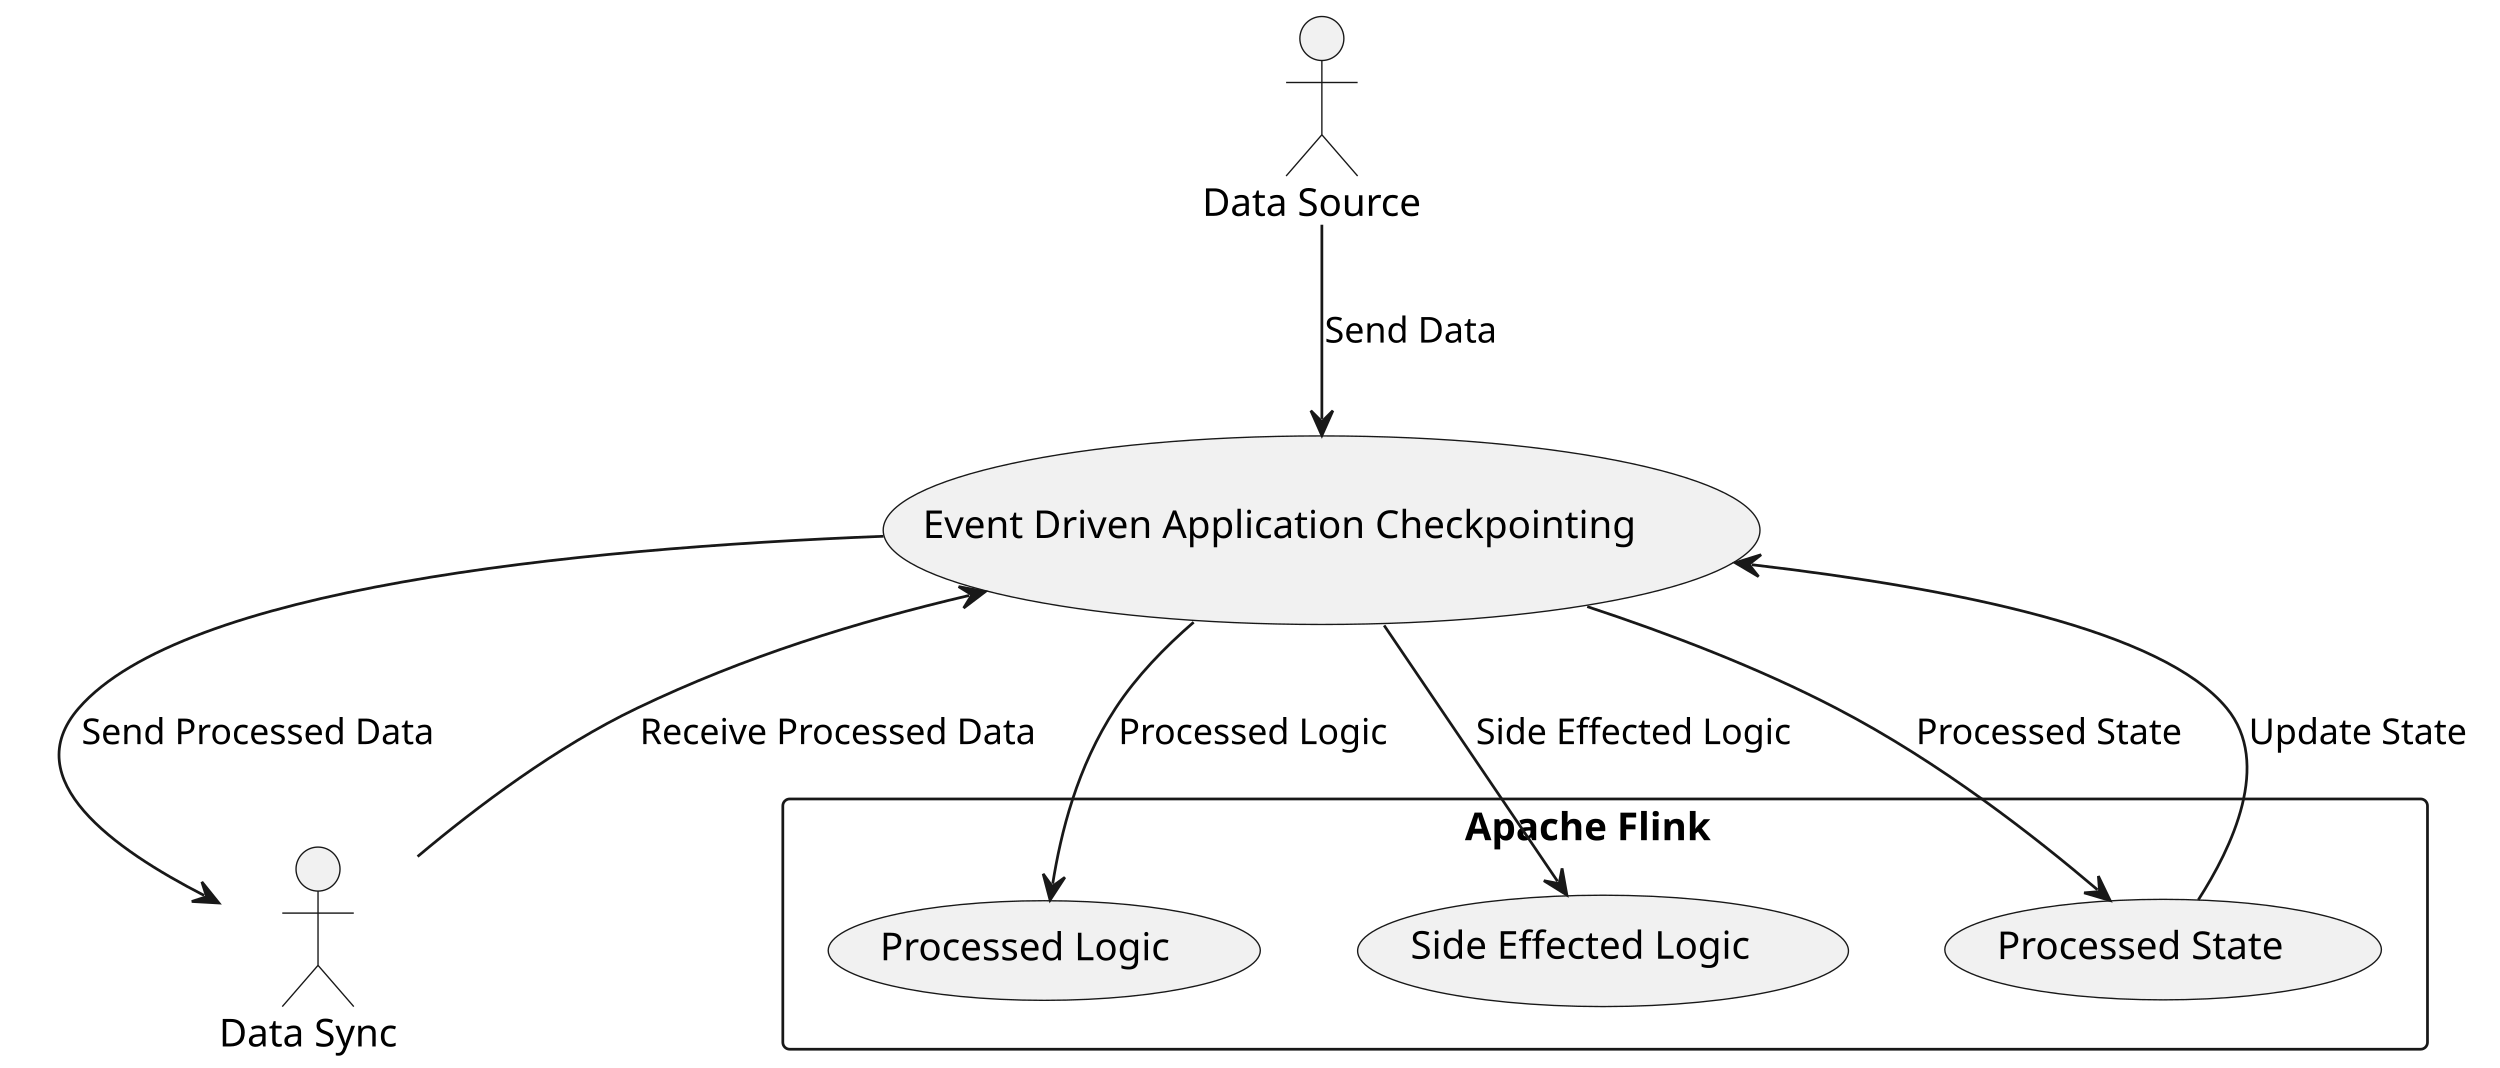
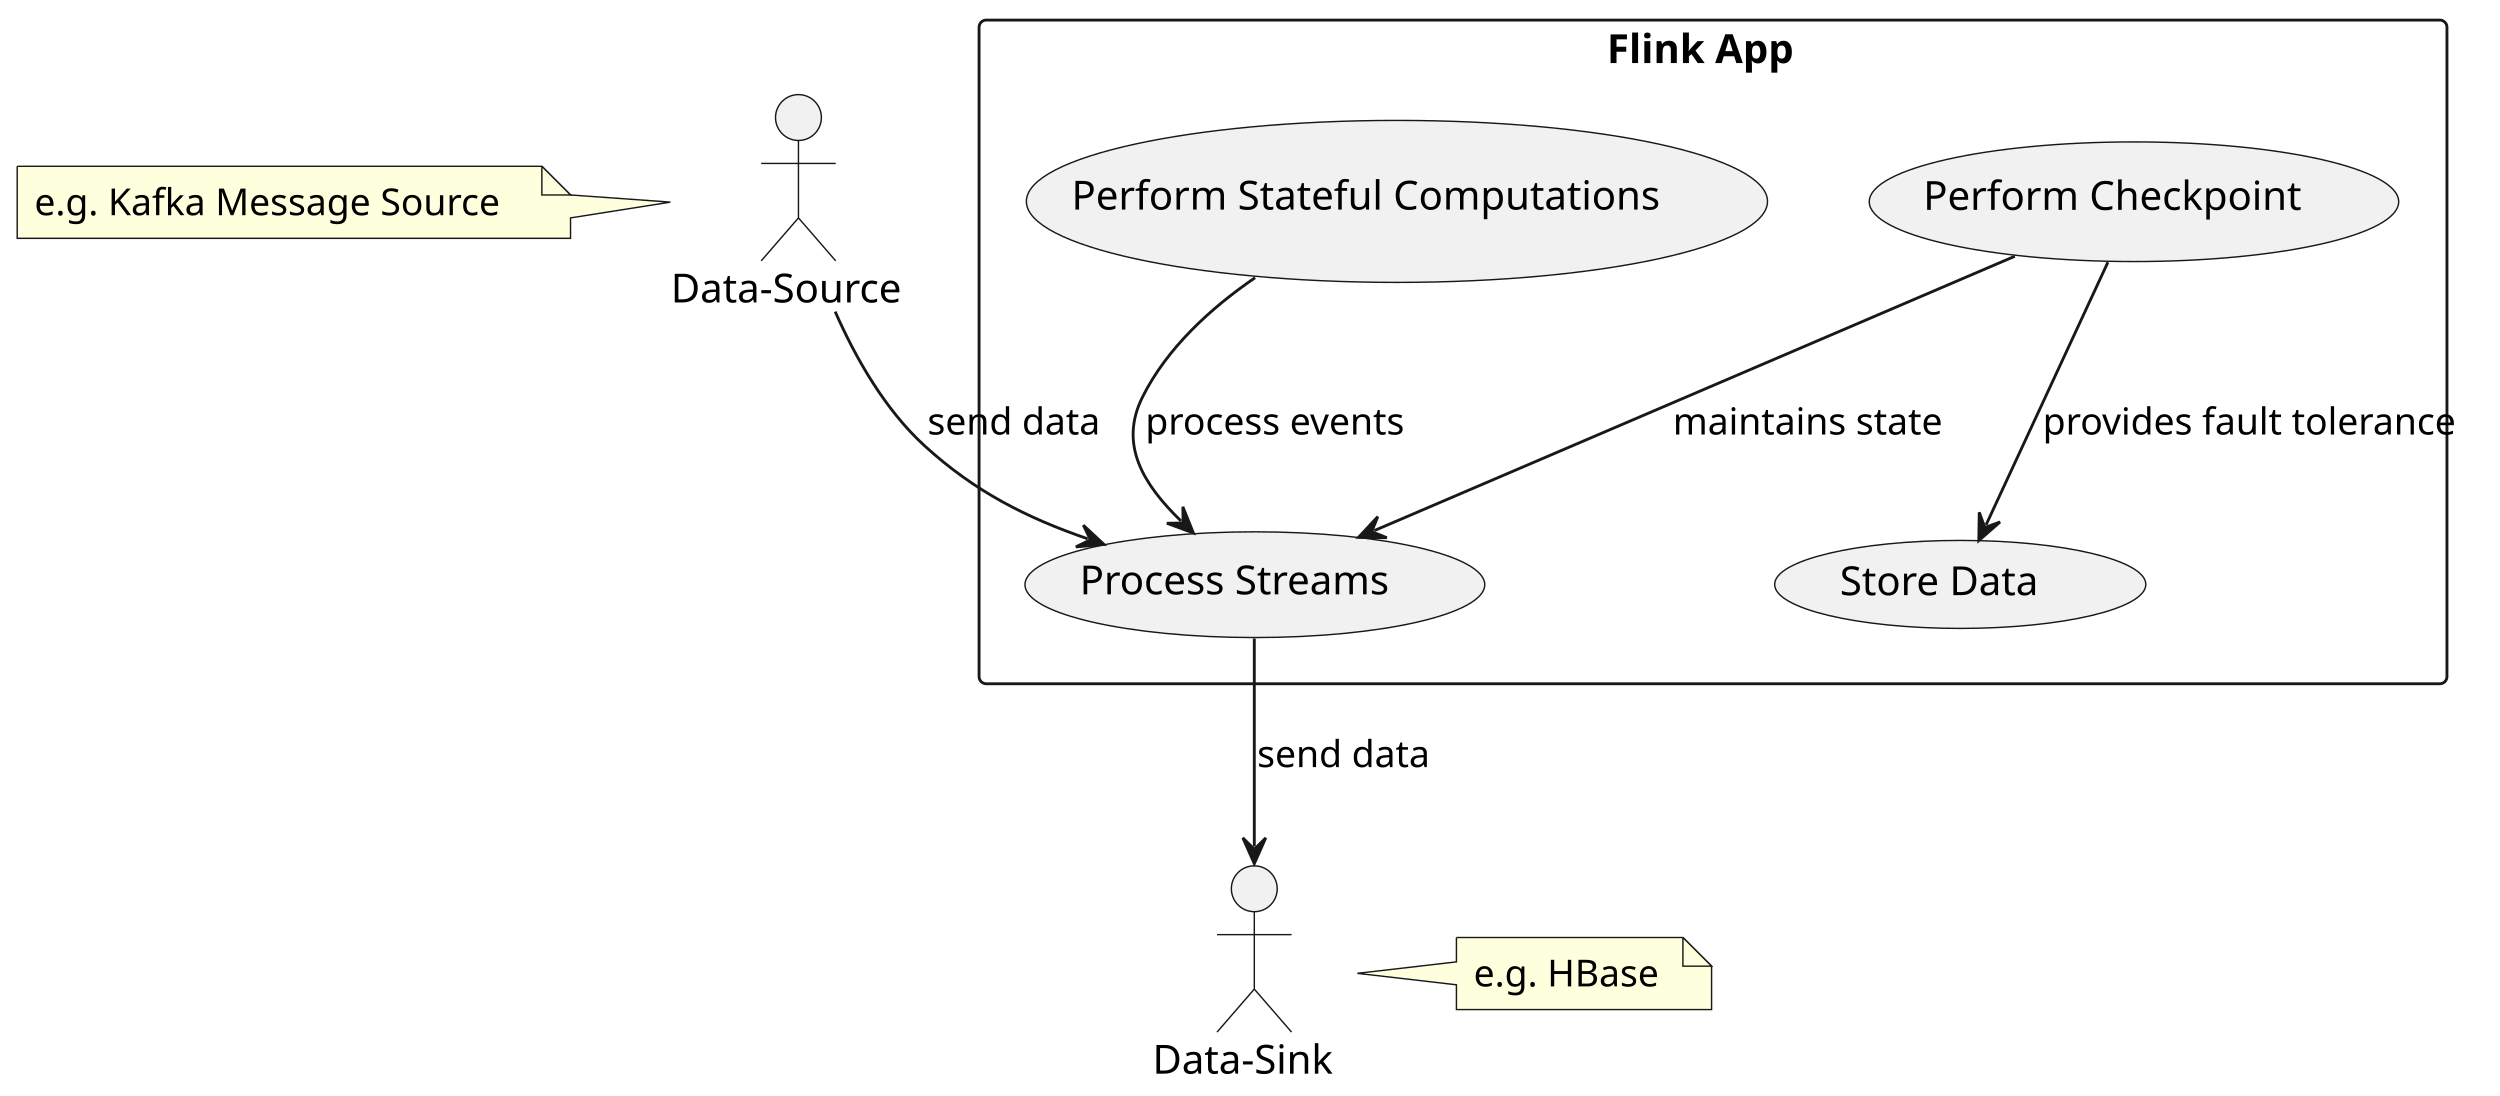
- <svg xmlns="http://www.w3.org/2000/svg" contentStyleType="text/css" height="388px" preserveAspectRatio="none" style="width:909px;height:388px;background:#FFFFFF;" version="1.1" viewBox="0 0 909 388" width="909px" zoomAndPan="magnify">
+ <svg xmlns="http://www.w3.org/2000/svg" contentStyleType="text/css" height="382px" preserveAspectRatio="none" style="width:872px;height:382px;background:#FFFFFF;" version="1.1" viewBox="0 0 872 382" width="872px" zoomAndPan="magnify">
  <defs />
  <g>
-     <g id="cluster_Apache Flink">
-       <rect fill="none" height="91" rx="2.5" ry="2.5" style="stroke:#181818;stroke-width:1.0;" width="598" x="284.632" y="290.5" />
-       <text fill="#000000" font-family="sans-serif" font-size="14" font-weight="bold" lengthAdjust="spacing" textLength="102" x="532.633" y="305.495">Apache Flink</text>
+     <g id="cluster_Flink App">
+       <rect fill="none" height="231.5" rx="2.5" ry="2.5" style="stroke:#181818;stroke-width:1.0;" width="512" x="341.5" y="7" />
+       <text fill="#000000" font-family="sans-serif" font-size="14" font-weight="bold" lengthAdjust="spacing" textLength="74" x="560.5" y="21.995">Flink App</text>
    </g>
-     <g id="elem_ProcessedLogic">
-       <ellipse cx="379.692" cy="345.612" fill="#F1F1F1" rx="78.559" ry="18.112" style="stroke:#181818;stroke-width:0.5;" />
-       <text fill="#000000" font-family="sans-serif" font-size="14" lengthAdjust="spacing" textLength="115" x="319.965" y="349.152">Processed Logic</text>
+     <g id="elem_StatefulComputations">
+       <ellipse cx="487.254" cy="70.251" fill="#F1F1F1" rx="129.254" ry="28.251" style="stroke:#181818;stroke-width:0.5;" />
+       <text fill="#000000" font-family="sans-serif" font-size="14" lengthAdjust="spacing" textLength="227" x="373.754" y="73.098">Perform Stateful Computations</text>
    </g>
-     <g id="elem_SideEffectedLogic">
-       <ellipse cx="582.864" cy="345.746" fill="#F1F1F1" rx="89.232" ry="20.246" style="stroke:#181818;stroke-width:0.5;" />
-       <text fill="#000000" font-family="sans-serif" font-size="14" lengthAdjust="spacing" textLength="140" x="512.864" y="348.593">Side Effected Logic</text>
+     <g id="elem_StreamProcess">
+       <ellipse cx="437.696" cy="203.939" fill="#F1F1F1" rx="80.196" ry="18.439" style="stroke:#181818;stroke-width:0.5;" />
+       <text fill="#000000" font-family="sans-serif" font-size="14" lengthAdjust="spacing" textLength="119" x="376.604" y="207.298">Process Streams</text>
    </g>
-     <g id="elem_ProcessedState">
-       <ellipse cx="786.506" cy="345.275" fill="#F1F1F1" rx="79.374" ry="18.275" style="stroke:#181818;stroke-width:0.5;" />
-       <text fill="#000000" font-family="sans-serif" font-size="14" lengthAdjust="spacing" textLength="117" x="726.1" y="348.725">Processed State</text>
+     <g id="elem_Checkpoint">
+       <ellipse cx="744.332" cy="70.366" fill="#F1F1F1" rx="92.332" ry="20.866" style="stroke:#181818;stroke-width:0.5;" />
+       <text fill="#000000" font-family="sans-serif" font-size="14" lengthAdjust="spacing" textLength="147" x="670.832" y="73.213">Perform Checkpoint</text>
+     </g>
+     <g id="elem_DistributedFileStorage">
+       <ellipse cx="683.735" cy="203.847" fill="#F1F1F1" rx="64.735" ry="15.347" style="stroke:#181818;stroke-width:0.5;" />
+       <text fill="#000000" font-family="sans-serif" font-size="14" lengthAdjust="spacing" textLength="78" x="641.735" y="207.595">Store Data</text>
    </g>
    <g id="elem_DataSource">
-       <ellipse cx="480.632" cy="14" fill="#F1F1F1" rx="8" ry="8" style="stroke:#181818;stroke-width:0.5;" />
-       <path d="M480.632,22 L480.632,49 M467.632,30 L493.632,30 M480.632,49 L467.632,64 M480.632,49 L493.632,64 " fill="none" style="stroke:#181818;stroke-width:0.5;" />
-       <text fill="#000000" font-family="sans-serif" font-size="14" lengthAdjust="spacing" textLength="87" x="437.132" y="78.495">Data Source</text>
+       <ellipse cx="278.5" cy="41" fill="#F1F1F1" rx="8" ry="8" style="stroke:#181818;stroke-width:0.5;" />
+       <path d="M278.5,49 L278.5,76 M265.5,57 L291.5,57 M278.5,76 L265.5,91 M278.5,76 L291.5,91 " fill="none" style="stroke:#181818;stroke-width:0.5;" />
+       <text fill="#000000" font-family="sans-serif" font-size="14" lengthAdjust="spacing" textLength="89" x="234" y="105.495">Data-Source</text>
    </g>
-     <g id="elem_DataSync">
-       <ellipse cx="115.633" cy="316" fill="#F1F1F1" rx="8" ry="8" style="stroke:#181818;stroke-width:0.5;" />
-       <path d="M115.633,324 L115.633,351 M102.633,332 L128.633,332 M115.633,351 L102.633,366 M115.633,351 L128.633,366 " fill="none" style="stroke:#181818;stroke-width:0.5;" />
-       <text fill="#000000" font-family="sans-serif" font-size="14" lengthAdjust="spacing" textLength="72" x="79.633" y="380.495">Data Sync</text>
+     <g id="elem_GMN3">
+       <path d="M6,58 L6,83.133 A0,0 0 0 0 6,83.133 L199,83.133 A0,0 0 0 0 199,83.133 L199,76 L233.834,70.5 L199,68 L199,68 L189,58 L6,58 A0,0 0 0 0 6,58 " fill="#FEFFDD" style="stroke:#181818;stroke-width:0.5;" />
+       <path d="M189,58 L189,68 L199,68 L189,58 " fill="#FEFFDD" style="stroke:#181818;stroke-width:0.5;" />
+       <text fill="#000000" font-family="sans-serif" font-size="13" lengthAdjust="spacing" textLength="172" x="12" y="75.067">e.g. Kafka Message Source</text>
    </g>
-     <g id="elem_Checkpointing">
-       <ellipse cx="480.532" cy="192.78" fill="#F1F1F1" rx="159.4" ry="34.28" style="stroke:#181818;stroke-width:0.5;" />
-       <text fill="#000000" font-family="sans-serif" font-size="14" lengthAdjust="spacing" textLength="290" x="335.532" y="195.627">Event Driven Application Checkpointing</text>
+     <g id="elem_DataSink">
+       <ellipse cx="437.5" cy="310" fill="#F1F1F1" rx="8" ry="8" style="stroke:#181818;stroke-width:0.5;" />
+       <path d="M437.5,318 L437.5,345 M424.5,326 L450.5,326 M437.5,345 L424.5,360 M437.5,345 L450.5,360 " fill="none" style="stroke:#181818;stroke-width:0.5;" />
+       <text fill="#000000" font-family="sans-serif" font-size="14" lengthAdjust="spacing" textLength="71" x="402" y="374.495">Data-Sink</text>
    </g>
-     <g id="link_DataSource_Checkpointing">
-       <path d="M480.632,81.72 C480.632,105.275 480.632,129.481 480.632,152.322 " fill="none" id="DataSource-to-Checkpointing" style="stroke:#181818;stroke-width:1.0;" />
-       <polygon fill="#181818" points="480.632,158.322,484.632,149.322,480.632,153.322,476.632,149.322,480.632,158.322" style="stroke:#181818;stroke-width:1.0;" />
-       <text fill="#000000" font-family="sans-serif" font-size="13" lengthAdjust="spacing" textLength="67" x="481.632" y="124.567">Send Data</text>
+     <g id="elem_GMN7">
+       <path d="M508,327 L508,335.5 L473.438,339.5 L508,343.5 L508,352.133 A0,0 0 0 0 508,352.133 L597,352.133 A0,0 0 0 0 597,352.133 L597,337 L587,327 L508,327 A0,0 0 0 0 508,327 " fill="#FEFFDD" style="stroke:#181818;stroke-width:0.5;" />
+       <path d="M587,327 L587,337 L597,337 L587,327 " fill="#FEFFDD" style="stroke:#181818;stroke-width:0.5;" />
+       <text fill="#000000" font-family="sans-serif" font-size="13" lengthAdjust="spacing" textLength="68" x="514" y="344.067">e.g. HBase</text>
    </g>
-     <g id="link_Checkpointing_ProcessedLogic">
-       <path d="M434.012,226.239 C423.485,235.332 413.199,245.935 405.632,257.5 C391.479,279.135 385.744,302.831 382.764,321.327 " fill="none" id="Checkpointing-to-ProcessedLogic" style="stroke:#181818;stroke-width:1.0;" />
-       <polygon fill="#181818" points="381.81,327.25,387.19,319.001,382.605,322.314,379.292,317.728,381.81,327.25" style="stroke:#181818;stroke-width:1.0;" />
-       <text fill="#000000" font-family="sans-serif" font-size="13" lengthAdjust="spacing" textLength="103" x="406.632" y="270.567">Processed Logic</text>
+     <g id="link_DataSource_StreamProcess">
+       <path d="M291.302,108.682 C298.399,124.804 308.641,142.845 322.5,155.5 C340.047,171.522 358.075,180.587 379.401,187.949 " fill="none" id="DataSource-to-StreamProcess" style="stroke:#181818;stroke-width:1.0;" />
+       <polygon fill="#181818" points="385.073,189.907,377.871,183.189,380.347,188.275,375.26,190.751,385.073,189.907" style="stroke:#181818;stroke-width:1.0;" />
+       <text fill="#000000" font-family="sans-serif" font-size="13" lengthAdjust="spacing" textLength="64" x="323.5" y="151.567">send data</text>
    </g>
-     <g id="link_Checkpointing_SideEffectedLogic">
-       <path d="M503.269,227.401 C523.694,257.537 549.652,295.837 566.342,320.463 " fill="none" id="Checkpointing-to-SideEffectedLogic" style="stroke:#181818;stroke-width:1.0;" />
-       <polygon fill="#181818" points="569.708,325.43,567.97,315.735,566.903,321.291,561.348,320.224,569.708,325.43" style="stroke:#181818;stroke-width:1.0;" />
-       <text fill="#000000" font-family="sans-serif" font-size="13" lengthAdjust="spacing" textLength="122" x="536.633" y="270.567">Side Effected Logic</text>
+     <g id="link_StreamProcess_DataSink">
+       <path d="M437.5,222.728 C437.5,242.658 437.5,269.584 437.5,295.237 " fill="none" id="StreamProcess-to-DataSink" style="stroke:#181818;stroke-width:1.0;" />
+       <polygon fill="#181818" points="437.5,301.237,441.5,292.237,437.5,296.237,433.5,292.237,437.5,301.237" style="stroke:#181818;stroke-width:1.0;" />
+       <text fill="#000000" font-family="sans-serif" font-size="13" lengthAdjust="spacing" textLength="64" x="438.5" y="267.567">send data</text>
    </g>
-     <g id="link_Checkpointing_ProcessedState">
-       <path d="M577.116,220.563 C606.924,230.394 639.341,242.795 667.633,257.5 C705.556,277.21 740.068,304.344 762.662,323.529 " fill="none" id="Checkpointing-to-ProcessedState" style="stroke:#181818;stroke-width:1.0;" />
-       <polygon fill="#181818" points="767.236,327.413,762.964,318.538,763.424,324.176,757.786,324.636,767.236,327.413" style="stroke:#181818;stroke-width:1.0;" />
-       <text fill="#000000" font-family="sans-serif" font-size="13" lengthAdjust="spacing" textLength="104" x="696.633" y="270.567">Processed State</text>
+     <g id="link_StatefulComputations_StreamProcess">
+       <path d="M437.78,96.858 C422.294,107.465 407.047,121.367 398.5,138.5 C390.205,155.128 398.807,168.974 411.947,181.732 " fill="none" id="StatefulComputations-to-StreamProcess" style="stroke:#181818;stroke-width:1.0;" />
+       <polygon fill="#181818" points="416.252,185.912,412.581,176.773,412.665,182.429,407.009,182.512,416.252,185.912" style="stroke:#181818;stroke-width:1.0;" />
+       <text fill="#000000" font-family="sans-serif" font-size="13" lengthAdjust="spacing" textLength="98" x="399.5" y="151.567">process events</text>
    </g>
-     <g id="link_ProcessedState_Checkpointing">
-       <path d="M799.284,327.218 C811.571,308.144 826.143,277.501 809.633,257.5 C786.303,229.237 712.198,214.107 636.899,205.324 " fill="none" id="ProcessedState-to-Checkpointing" style="stroke:#181818;stroke-width:1.0;" />
-       <polygon fill="#181818" points="630.939,204.629,639.415,209.645,635.906,205.208,640.342,201.699,630.939,204.629" style="stroke:#181818;stroke-width:1.0;" />
-       <text fill="#000000" font-family="sans-serif" font-size="13" lengthAdjust="spacing" textLength="84" x="817.633" y="270.567">Update State</text>
+     <g id="link_Checkpoint_StreamProcess">
+       <path d="M702.777,89.372 C642.282,115.284 536.711,160.504 479.379,185.061 " fill="none" id="Checkpoint-to-StreamProcess" style="stroke:#181818;stroke-width:1.0;" />
+       <polygon fill="#181818" points="473.864,187.424,483.712,187.557,478.46,185.455,480.562,180.203,473.864,187.424" style="stroke:#181818;stroke-width:1.0;" />
+       <text fill="#000000" font-family="sans-serif" font-size="13" lengthAdjust="spacing" textLength="100" x="583.5" y="151.567">maintains state</text>
    </g>
-     <g id="link_Checkpointing_DataSync">
-       <path d="M321.241,194.984 C206.811,199.478 66.39,214.067 28.633,257.5 C6,283.535 41.212,308.601 74.232,325.586 " fill="none" id="Checkpointing-to-DataSync" style="stroke:#181818;stroke-width:1.0;" />
-       <polygon fill="#181818" points="79.568,328.33,73.394,320.656,75.122,326.043,69.735,327.771,79.568,328.33" style="stroke:#181818;stroke-width:1.0;" />
-       <text fill="#000000" font-family="sans-serif" font-size="13" lengthAdjust="spacing" textLength="137" x="29.633" y="270.567">Send Processed Data</text>
-     </g>
-     <g id="link_DataSync_Checkpointing">
-       <path d="M151.837,311.438 C173.571,293.167 202.571,271.417 231.632,257.5 C271.065,238.617 310.957,226.261 352.386,216.504 " fill="none" id="DataSync-to-Checkpointing" style="stroke:#181818;stroke-width:1.0;" />
-       <polygon fill="#181818" points="358.226,215.129,348.549,213.299,353.36,216.275,350.383,221.086,358.226,215.129" style="stroke:#181818;stroke-width:1.0;" />
-       <text fill="#000000" font-family="sans-serif" font-size="13" lengthAdjust="spacing" textLength="156" x="232.632" y="270.567">Receive Processed Data</text>
+     <g id="link_Checkpoint_DistributedFileStorage">
+       <path d="M735.235,91.472 C722.837,118.2 703.669,159.521 692.733,183.096 " fill="none" id="Checkpoint-to-DistributedFileStorage" style="stroke:#181818;stroke-width:1.0;" />
+       <polygon fill="#181818" points="690.208,188.539,697.624,182.058,692.312,184.003,690.367,178.691,690.208,188.539" style="stroke:#181818;stroke-width:1.0;" />
+       <text fill="#000000" font-family="sans-serif" font-size="13" lengthAdjust="spacing" textLength="152" x="712.5" y="151.567">provides fault tolerance</text>
    </g>
  </g>
</svg>
